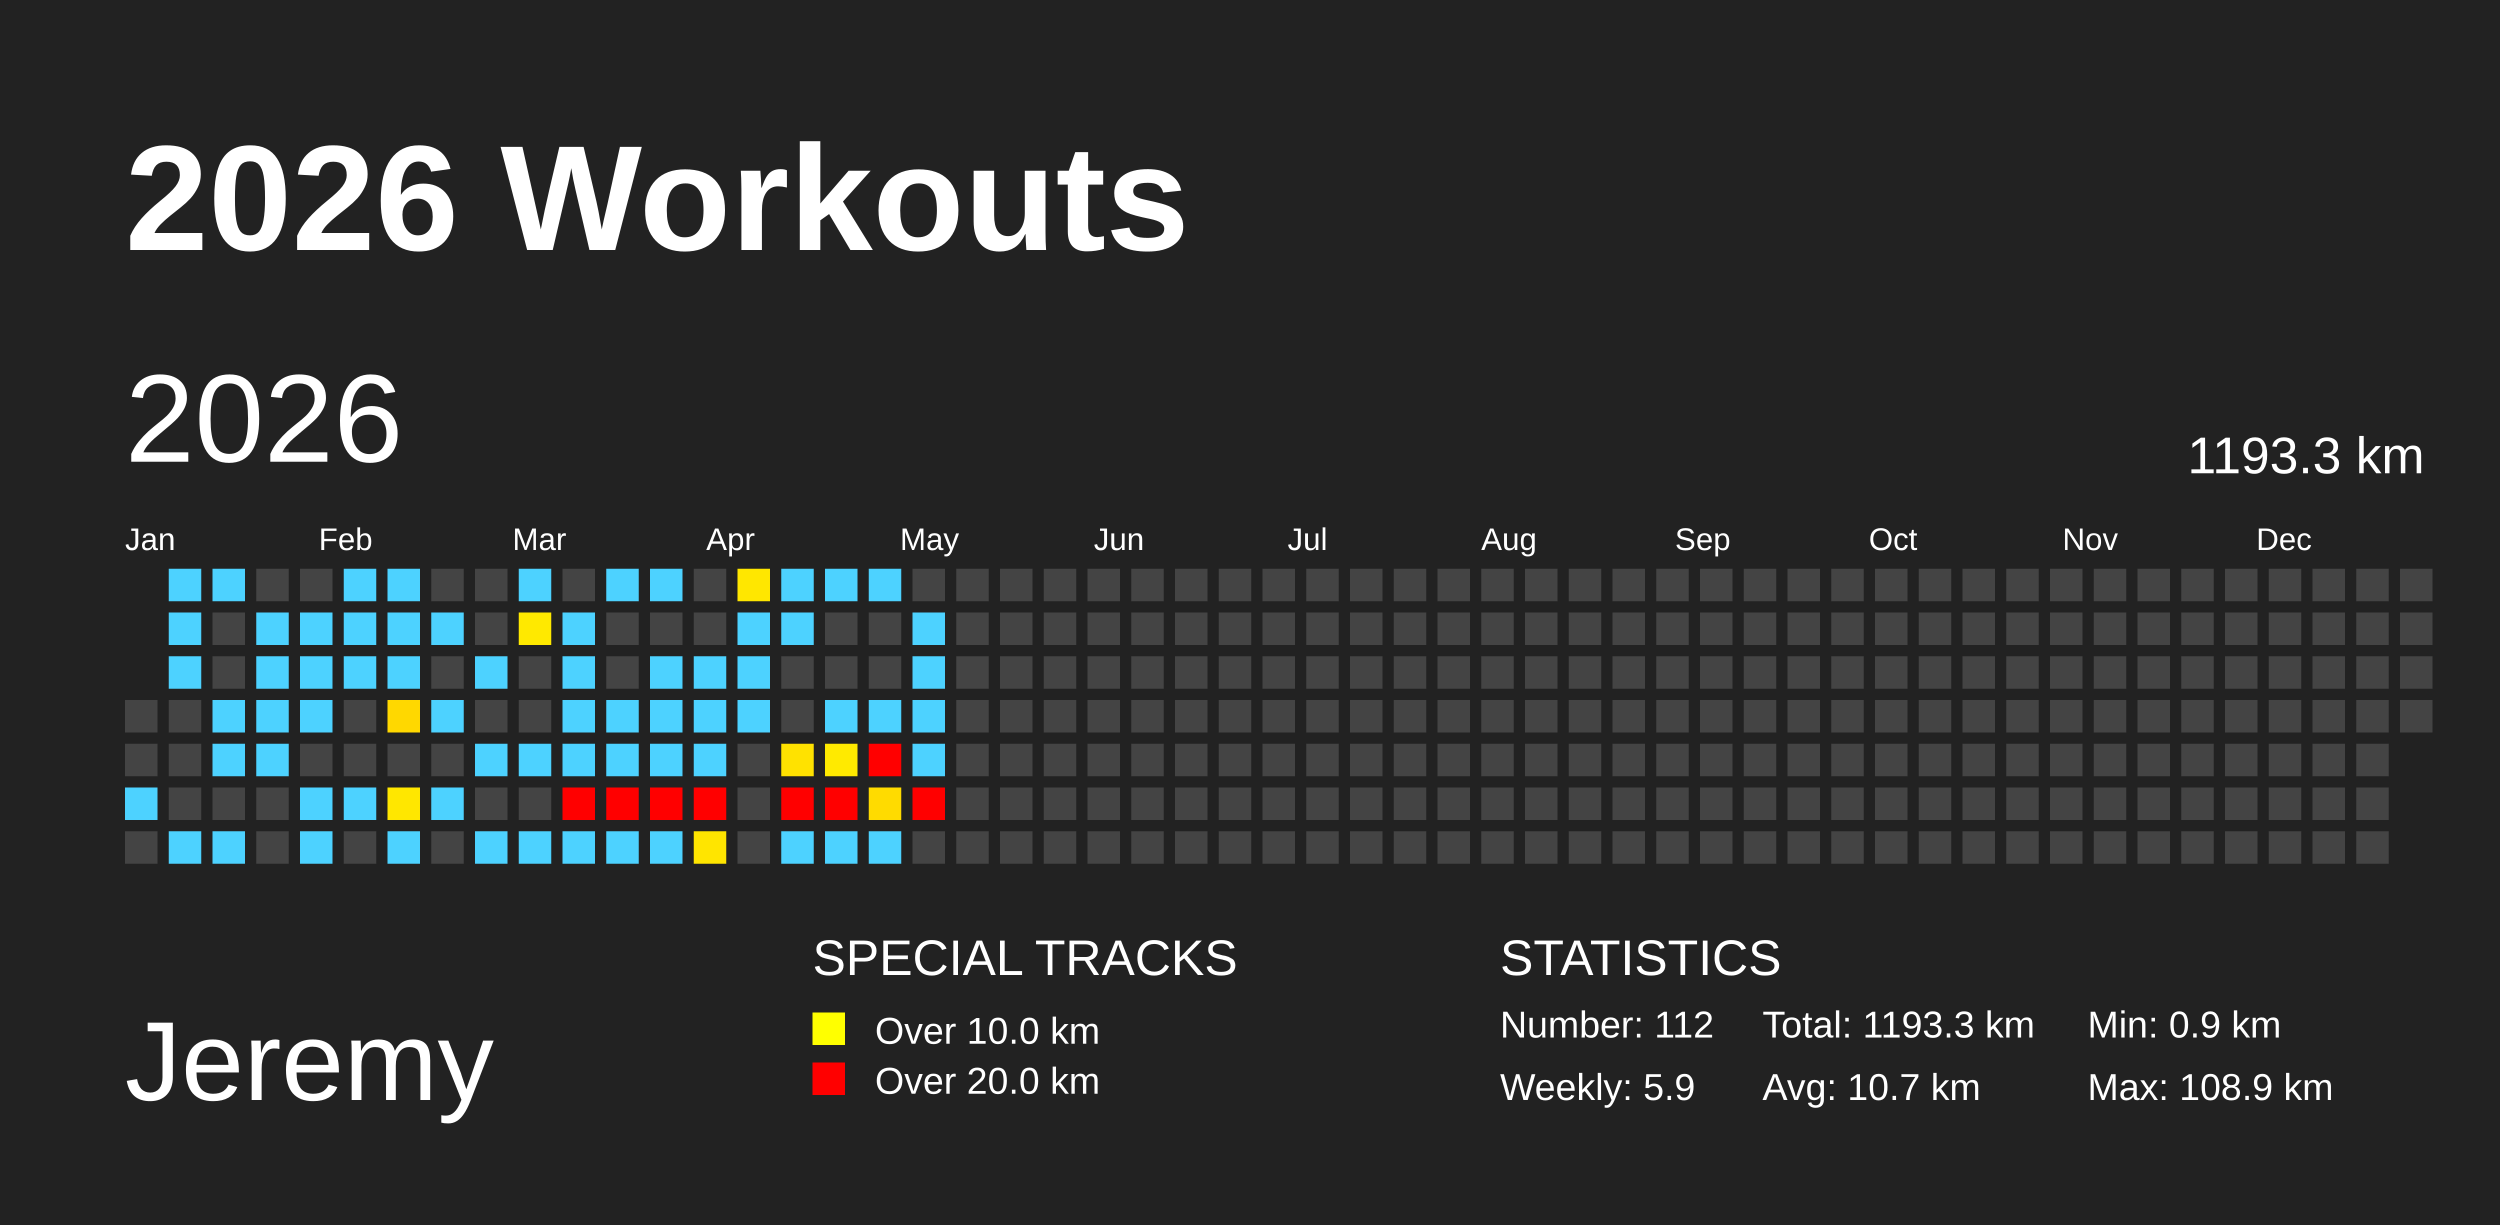
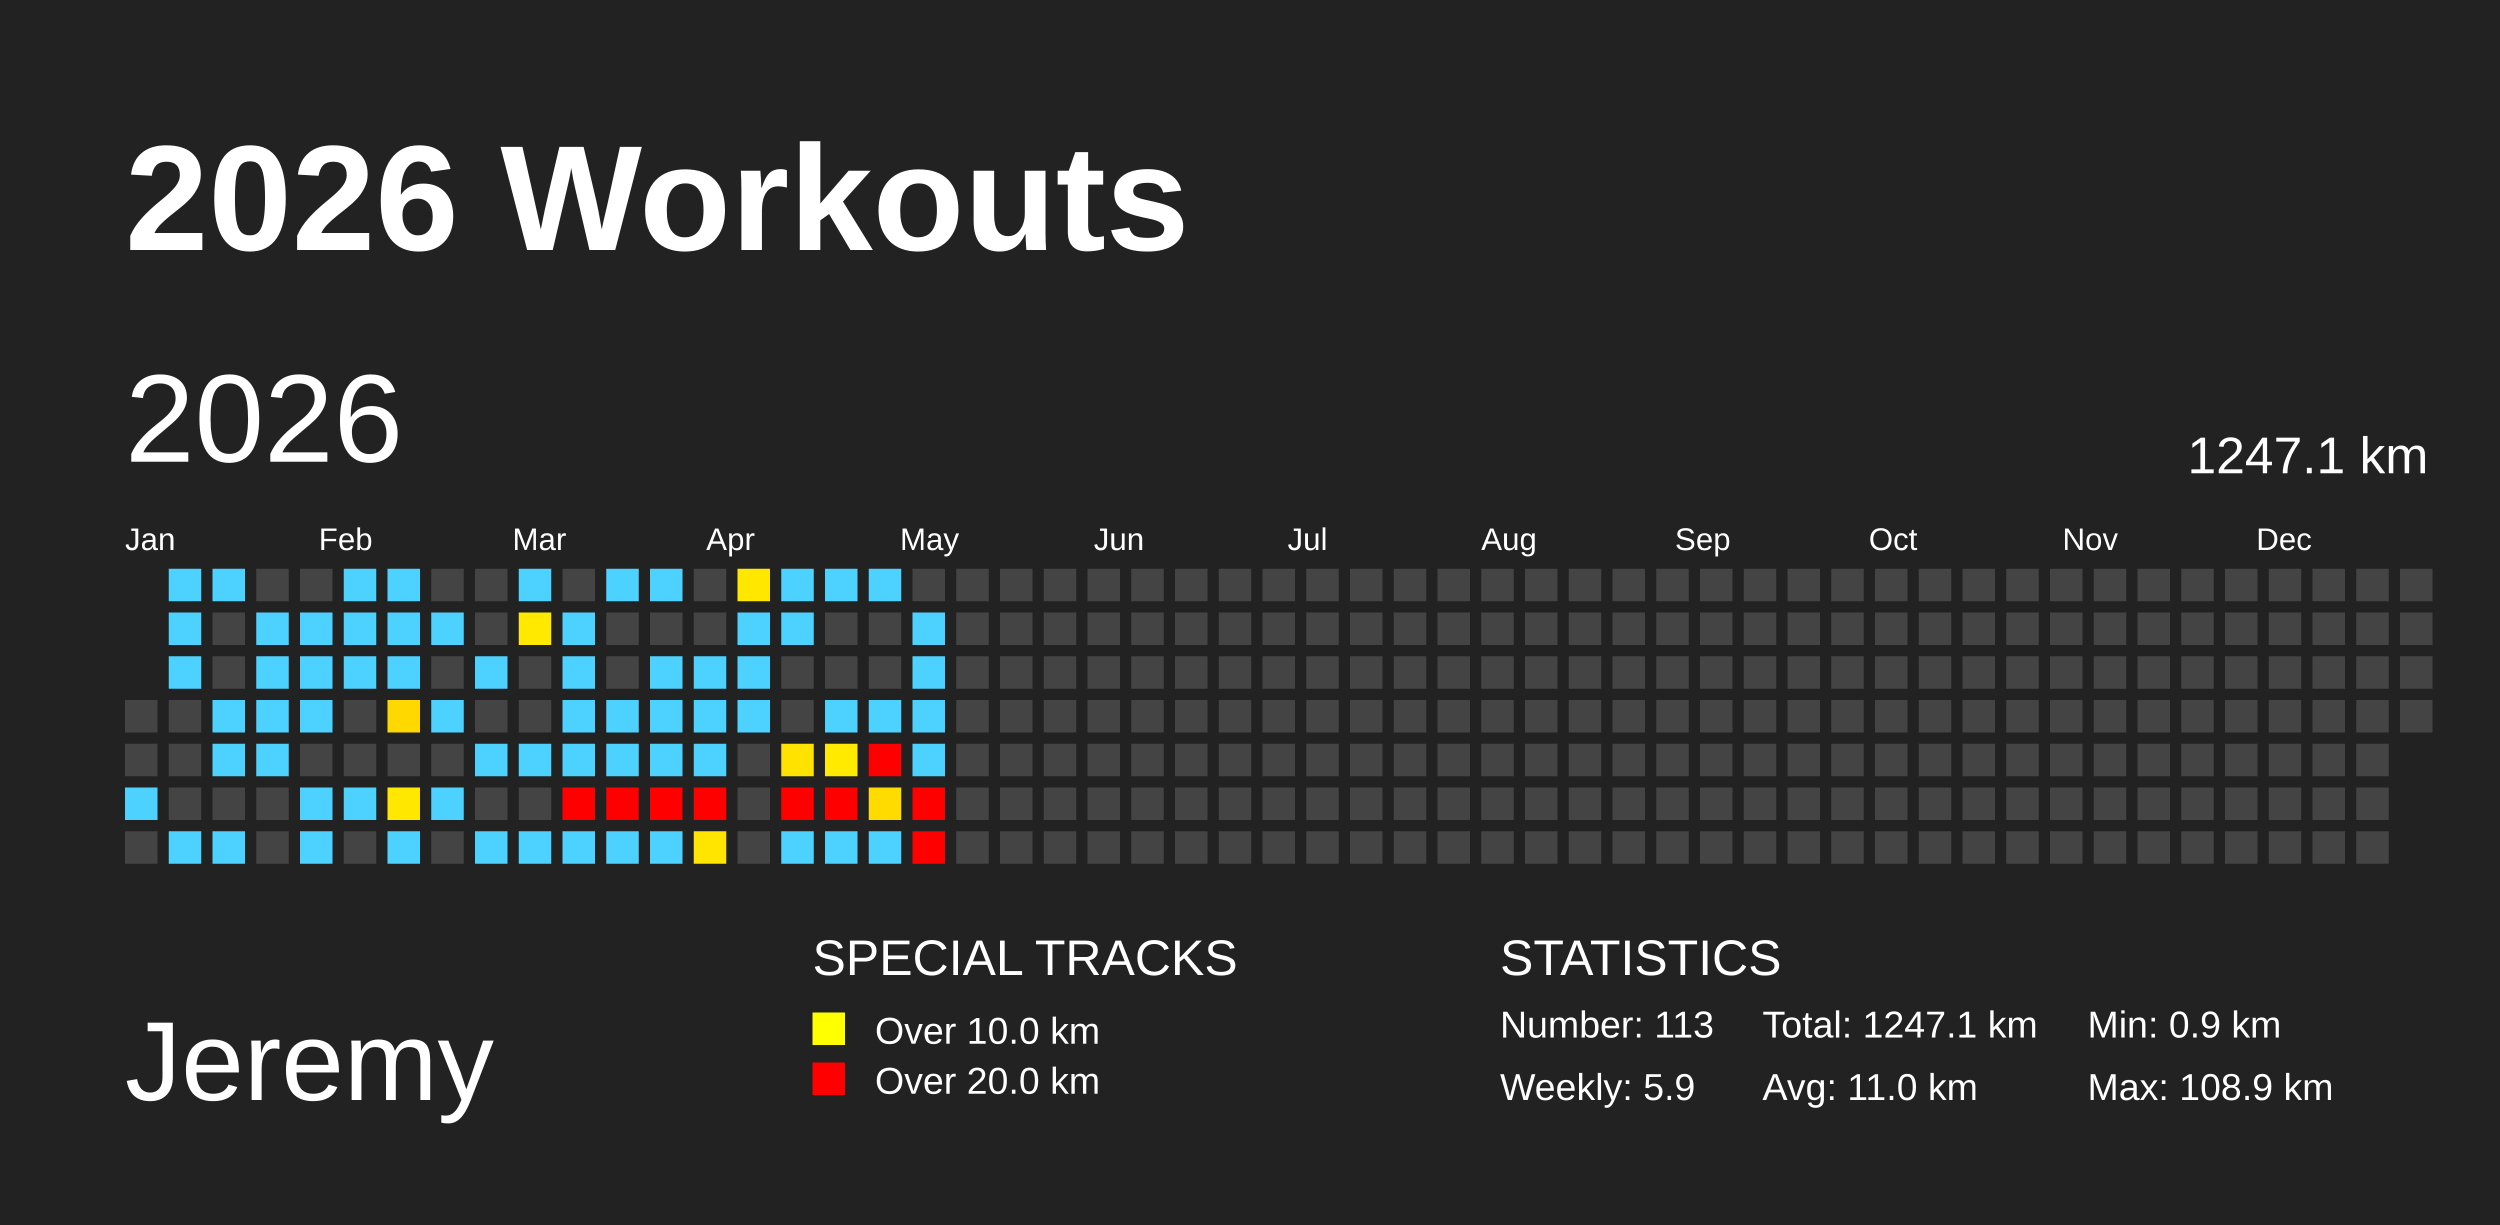
<svg xmlns="http://www.w3.org/2000/svg" baseProfile="full" height="98mm" version="1.1" viewBox="0,0,200,98" width="200mm">
  <defs />
  <rect fill="#222222" height="98" width="200" x="0" y="0" />
  <text fill="#FFFFFF" style="font-size:12px; font-family:Arial; font-weight:bold;" x="10" y="20">2026 Workouts</text>
  <text fill="#FFFFFF" style="font-size:9px; font-family:Arial" x="10" y="88">Jeremy</text>
  <text fill="#FFFFFF" style="font-size:4px; font-family:Arial" x="65" y="78">SPECIAL TRACKS</text>
  <rect fill="yellow" height="2.6" width="2.6" x="65" y="81" />
  <text fill="#FFFFFF" style="font-size:3px; font-family:Arial" x="70" y="83.5">Over 10.0 km</text>
  <rect fill="red" height="2.6" width="2.6" x="65" y="85" />
  <text fill="#FFFFFF" style="font-size:3px; font-family:Arial" x="70" y="87.5">Over 20.0 km</text>
  <text fill="#FFFFFF" style="font-size:4px; font-family:Arial" x="120" y="78">STATISTICS</text>
-   <text fill="#FFFFFF" style="font-size:3px; font-family:Arial" x="120" y="83">Number: 112</text>
+   <text fill="#FFFFFF" style="font-size:3px; font-family:Arial" x="120" y="83">Number: 113</text>
  <text fill="#FFFFFF" style="font-size:3px; font-family:Arial" x="120" y="88">Weekly: 5.9</text>
-   <text fill="#FFFFFF" style="font-size:3px; font-family:Arial" x="141" y="83">Total: 1193.3 km</text>
-   <text fill="#FFFFFF" style="font-size:3px; font-family:Arial" x="141" y="88">Avg: 10.7 km</text>
+   <text fill="#FFFFFF" style="font-size:3px; font-family:Arial" x="141" y="83">Total: 1247.1 km</text>
+   <text fill="#FFFFFF" style="font-size:3px; font-family:Arial" x="141" y="88">Avg: 11.0 km</text>
  <text fill="#FFFFFF" style="font-size:3px; font-family:Arial" x="167" y="83">Min: 0.9 km</text>
  <text fill="#FFFFFF" style="font-size:3px; font-family:Arial" x="167" y="88">Max: 108.9 km</text>
  <text dominant-baseline="hanging" fill="#FFFFFF" style="font-size:10.0px; font-family:Arial;" x="10" y="30">2026</text>
-   <text dominant-baseline="hanging" fill="#FFFFFF" style="font-size:4.125px; font-family:Arial;" x="175" y="35">1193.3 km</text>
+   <text dominant-baseline="hanging" fill="#FFFFFF" style="font-size:4.125px; font-family:Arial;" x="175" y="35">1247.1 km</text>
  <text fill="#FFFFFF" style="font-size:2.5px; font-family:Arial" x="10.0" y="44">Jan</text>
  <text fill="#FFFFFF" style="font-size:2.5px; font-family:Arial" x="25.5" y="44">Feb</text>
  <text fill="#FFFFFF" style="font-size:2.5px; font-family:Arial" x="41.0" y="44">Mar</text>
  <text fill="#FFFFFF" style="font-size:2.5px; font-family:Arial" x="56.5" y="44">Apr</text>
  <text fill="#FFFFFF" style="font-size:2.5px; font-family:Arial" x="72.0" y="44">May</text>
  <text fill="#FFFFFF" style="font-size:2.5px; font-family:Arial" x="87.5" y="44">Jun</text>
  <text fill="#FFFFFF" style="font-size:2.5px; font-family:Arial" x="103.0" y="44">Jul</text>
  <text fill="#FFFFFF" style="font-size:2.5px; font-family:Arial" x="118.5" y="44">Aug</text>
  <text fill="#FFFFFF" style="font-size:2.5px; font-family:Arial" x="134.0" y="44">Sep</text>
  <text fill="#FFFFFF" style="font-size:2.5px; font-family:Arial" x="149.5" y="44">Oct</text>
  <text fill="#FFFFFF" style="font-size:2.5px; font-family:Arial" x="165.0" y="44">Nov</text>
  <text fill="#FFFFFF" style="font-size:2.5px; font-family:Arial" x="180.5" y="44">Dec</text>
  <rect fill="#444444" height="2.6" width="2.6" x="10.0" y="56.0" />
  <rect fill="#444444" height="2.6" width="2.6" x="10.0" y="59.5" />
  <rect fill="#4dd2ff" height="2.6" width="2.6" x="10.0" y="63.0" />
  <rect fill="#444444" height="2.6" width="2.6" x="10.0" y="66.5" />
  <rect fill="#4dd2ff" height="2.6" width="2.6" x="13.5" y="45.5" />
  <rect fill="#4dd2ff" height="2.6" width="2.6" x="13.5" y="49.0" />
  <rect fill="#4dd2ff" height="2.6" width="2.6" x="13.5" y="52.5" />
  <rect fill="#444444" height="2.6" width="2.6" x="13.5" y="56.0" />
  <rect fill="#444444" height="2.6" width="2.6" x="13.5" y="59.5" />
  <rect fill="#444444" height="2.6" width="2.6" x="13.5" y="63.0" />
  <rect fill="#4dd2ff" height="2.6" width="2.6" x="13.5" y="66.5" />
  <rect fill="#4dd2ff" height="2.6" width="2.6" x="17.0" y="45.5" />
  <rect fill="#444444" height="2.6" width="2.6" x="17.0" y="49.0" />
  <rect fill="#444444" height="2.6" width="2.6" x="17.0" y="52.5" />
  <rect fill="#4dd2ff" height="2.6" width="2.6" x="17.0" y="56.0" />
  <rect fill="#4dd2ff" height="2.6" width="2.6" x="17.0" y="59.5" />
  <rect fill="#444444" height="2.6" width="2.6" x="17.0" y="63.0" />
  <rect fill="#4dd2ff" height="2.6" width="2.6" x="17.0" y="66.5" />
  <rect fill="#444444" height="2.6" width="2.6" x="20.5" y="45.5" />
  <rect fill="#4dd2ff" height="2.6" width="2.6" x="20.5" y="49.0" />
  <rect fill="#4dd2ff" height="2.6" width="2.6" x="20.5" y="52.5" />
  <rect fill="#4dd2ff" height="2.6" width="2.6" x="20.5" y="56.0" />
  <rect fill="#4dd2ff" height="2.6" width="2.6" x="20.5" y="59.5" />
  <rect fill="#444444" height="2.6" width="2.6" x="20.5" y="63.0" />
  <rect fill="#444444" height="2.6" width="2.6" x="20.5" y="66.5" />
  <rect fill="#444444" height="2.6" width="2.6" x="24.0" y="45.5" />
  <rect fill="#4dd2ff" height="2.6" width="2.6" x="24.0" y="49.0" />
  <rect fill="#4dd2ff" height="2.6" width="2.6" x="24.0" y="52.5" />
  <rect fill="#4dd2ff" height="2.6" width="2.6" x="24.0" y="56.0" />
  <rect fill="#444444" height="2.6" width="2.6" x="24.0" y="59.5" />
  <rect fill="#4dd2ff" height="2.6" width="2.6" x="24.0" y="63.0" />
  <rect fill="#4dd2ff" height="2.6" width="2.6" x="24.0" y="66.5" />
  <rect fill="#4dd2ff" height="2.6" width="2.6" x="27.5" y="45.5" />
  <rect fill="#4dd2ff" height="2.6" width="2.6" x="27.5" y="49.0" />
  <rect fill="#4dd2ff" height="2.6" width="2.6" x="27.5" y="52.5" />
  <rect fill="#444444" height="2.6" width="2.6" x="27.5" y="56.0" />
  <rect fill="#444444" height="2.6" width="2.6" x="27.5" y="59.5" />
  <rect fill="#4dd2ff" height="2.6" width="2.6" x="27.5" y="63.0" />
  <rect fill="#444444" height="2.6" width="2.6" x="27.5" y="66.5" />
  <rect fill="#4dd2ff" height="2.6" width="2.6" x="31.0" y="45.5" />
  <rect fill="#4dd2ff" height="2.6" width="2.6" x="31.0" y="49.0" />
  <rect fill="#4dd2ff" height="2.6" width="2.6" x="31.0" y="52.5" />
  <rect fill="#ffd800" height="2.6" width="2.6" x="31.0" y="56.0" />
  <rect fill="#444444" height="2.6" width="2.6" x="31.0" y="59.5" />
  <rect fill="#ffe700" height="2.6" width="2.6" x="31.0" y="63.0" />
  <rect fill="#4dd2ff" height="2.6" width="2.6" x="31.0" y="66.5" />
  <rect fill="#444444" height="2.6" width="2.6" x="34.5" y="45.5" />
  <rect fill="#4dd2ff" height="2.6" width="2.6" x="34.5" y="49.0" />
  <rect fill="#444444" height="2.6" width="2.6" x="34.5" y="52.5" />
  <rect fill="#4dd2ff" height="2.6" width="2.6" x="34.5" y="56.0" />
  <rect fill="#444444" height="2.6" width="2.6" x="34.5" y="59.5" />
  <rect fill="#4dd2ff" height="2.6" width="2.6" x="34.5" y="63.0" />
  <rect fill="#444444" height="2.6" width="2.6" x="34.5" y="66.5" />
  <rect fill="#444444" height="2.6" width="2.6" x="38.0" y="45.5" />
  <rect fill="#444444" height="2.6" width="2.6" x="38.0" y="49.0" />
  <rect fill="#4dd2ff" height="2.6" width="2.6" x="38.0" y="52.5" />
  <rect fill="#444444" height="2.6" width="2.6" x="38.0" y="56.0" />
  <rect fill="#4dd2ff" height="2.6" width="2.6" x="38.0" y="59.5" />
  <rect fill="#444444" height="2.6" width="2.6" x="38.0" y="63.0" />
  <rect fill="#4dd2ff" height="2.6" width="2.6" x="38.0" y="66.5" />
  <rect fill="#4dd2ff" height="2.6" width="2.6" x="41.5" y="45.5" />
  <rect fill="#ffe900" height="2.6" width="2.6" x="41.5" y="49.0" />
  <rect fill="#444444" height="2.6" width="2.6" x="41.5" y="52.5" />
  <rect fill="#444444" height="2.6" width="2.6" x="41.5" y="56.0" />
  <rect fill="#4dd2ff" height="2.6" width="2.6" x="41.5" y="59.5" />
  <rect fill="#444444" height="2.6" width="2.6" x="41.5" y="63.0" />
  <rect fill="#4dd2ff" height="2.6" width="2.6" x="41.5" y="66.5" />
  <rect fill="#444444" height="2.6" width="2.6" x="45.0" y="45.5" />
  <rect fill="#4dd2ff" height="2.6" width="2.6" x="45.0" y="49.0" />
  <rect fill="#4dd2ff" height="2.6" width="2.6" x="45.0" y="52.5" />
  <rect fill="#4dd2ff" height="2.6" width="2.6" x="45.0" y="56.0" />
  <rect fill="#4dd2ff" height="2.6" width="2.6" x="45.0" y="59.5" />
  <rect fill="red" height="2.6" width="2.6" x="45.0" y="63.0" />
  <rect fill="#4dd2ff" height="2.6" width="2.6" x="45.0" y="66.5" />
  <rect fill="#4dd2ff" height="2.6" width="2.6" x="48.5" y="45.5" />
  <rect fill="#444444" height="2.6" width="2.6" x="48.5" y="49.0" />
  <rect fill="#444444" height="2.6" width="2.6" x="48.5" y="52.5" />
  <rect fill="#4dd2ff" height="2.6" width="2.6" x="48.5" y="56.0" />
  <rect fill="#4dd2ff" height="2.6" width="2.6" x="48.5" y="59.5" />
  <rect fill="red" height="2.6" width="2.6" x="48.5" y="63.0" />
  <rect fill="#4dd2ff" height="2.6" width="2.6" x="48.5" y="66.5" />
  <rect fill="#4dd2ff" height="2.6" width="2.6" x="52.0" y="45.5" />
  <rect fill="#444444" height="2.6" width="2.6" x="52.0" y="49.0" />
  <rect fill="#4dd2ff" height="2.6" width="2.6" x="52.0" y="52.5" />
  <rect fill="#4dd2ff" height="2.6" width="2.6" x="52.0" y="56.0" />
  <rect fill="#4dd2ff" height="2.6" width="2.6" x="52.0" y="59.5" />
  <rect fill="red" height="2.6" width="2.6" x="52.0" y="63.0" />
  <rect fill="#4dd2ff" height="2.6" width="2.6" x="52.0" y="66.5" />
  <rect fill="#444444" height="2.6" width="2.6" x="55.5" y="45.5" />
  <rect fill="#444444" height="2.6" width="2.6" x="55.5" y="49.0" />
  <rect fill="#4dd2ff" height="2.6" width="2.6" x="55.5" y="52.5" />
  <rect fill="#4dd2ff" height="2.6" width="2.6" x="55.5" y="56.0" />
  <rect fill="#4dd2ff" height="2.6" width="2.6" x="55.5" y="59.5" />
  <rect fill="red" height="2.6" width="2.6" x="55.5" y="63.0" />
  <rect fill="#ffe500" height="2.6" width="2.6" x="55.5" y="66.5" />
  <rect fill="#ffe700" height="2.6" width="2.6" x="59.0" y="45.5" />
  <rect fill="#4dd2ff" height="2.6" width="2.6" x="59.0" y="49.0" />
  <rect fill="#4dd2ff" height="2.6" width="2.6" x="59.0" y="52.5" />
  <rect fill="#4dd2ff" height="2.6" width="2.6" x="59.0" y="56.0" />
  <rect fill="#444444" height="2.6" width="2.6" x="59.0" y="59.5" />
  <rect fill="#444444" height="2.6" width="2.6" x="59.0" y="63.0" />
  <rect fill="#444444" height="2.6" width="2.6" x="59.0" y="66.5" />
  <rect fill="#4dd2ff" height="2.6" width="2.6" x="62.5" y="45.5" />
  <rect fill="#4dd2ff" height="2.6" width="2.6" x="62.5" y="49.0" />
  <rect fill="#444444" height="2.6" width="2.6" x="62.5" y="52.5" />
  <rect fill="#444444" height="2.6" width="2.6" x="62.5" y="56.0" />
  <rect fill="#ffe200" height="2.6" width="2.6" x="62.5" y="59.5" />
  <rect fill="red" height="2.6" width="2.6" x="62.5" y="63.0" />
  <rect fill="#4dd2ff" height="2.6" width="2.6" x="62.5" y="66.5" />
  <rect fill="#4dd2ff" height="2.6" width="2.6" x="66.0" y="45.5" />
  <rect fill="#444444" height="2.6" width="2.6" x="66.0" y="49.0" />
  <rect fill="#444444" height="2.6" width="2.6" x="66.0" y="52.5" />
  <rect fill="#4dd2ff" height="2.6" width="2.6" x="66.0" y="56.0" />
  <rect fill="#ffea00" height="2.6" width="2.6" x="66.0" y="59.5" />
  <rect fill="red" height="2.6" width="2.6" x="66.0" y="63.0" />
  <rect fill="#4dd2ff" height="2.6" width="2.6" x="66.0" y="66.5" />
  <rect fill="#4dd2ff" height="2.6" width="2.6" x="69.5" y="45.5" />
  <rect fill="#444444" height="2.6" width="2.6" x="69.5" y="49.0" />
  <rect fill="#444444" height="2.6" width="2.6" x="69.5" y="52.5" />
  <rect fill="#4dd2ff" height="2.6" width="2.6" x="69.5" y="56.0" />
  <rect fill="red" height="2.6" width="2.6" x="69.5" y="59.5" />
  <rect fill="#ffdb00" height="2.6" width="2.6" x="69.5" y="63.0" />
  <rect fill="#4dd2ff" height="2.6" width="2.6" x="69.5" y="66.5" />
  <rect fill="#444444" height="2.6" width="2.6" x="73.0" y="45.5" />
  <rect fill="#4dd2ff" height="2.6" width="2.6" x="73.0" y="49.0" />
  <rect fill="#4dd2ff" height="2.6" width="2.6" x="73.0" y="52.5" />
  <rect fill="#4dd2ff" height="2.6" width="2.6" x="73.0" y="56.0" />
  <rect fill="#4dd2ff" height="2.6" width="2.6" x="73.0" y="59.5" />
  <rect fill="red" height="2.6" width="2.6" x="73.0" y="63.0" />
-   <rect fill="#444444" height="2.6" width="2.6" x="73.0" y="66.5" />
+   <rect fill="red" height="2.6" width="2.6" x="73.0" y="66.5" />
  <rect fill="#444444" height="2.6" width="2.6" x="76.5" y="45.5" />
  <rect fill="#444444" height="2.6" width="2.6" x="76.5" y="49.0" />
  <rect fill="#444444" height="2.6" width="2.6" x="76.5" y="52.5" />
  <rect fill="#444444" height="2.6" width="2.6" x="76.5" y="56.0" />
  <rect fill="#444444" height="2.6" width="2.6" x="76.5" y="59.5" />
  <rect fill="#444444" height="2.6" width="2.6" x="76.5" y="63.0" />
  <rect fill="#444444" height="2.6" width="2.6" x="76.5" y="66.5" />
  <rect fill="#444444" height="2.6" width="2.6" x="80.0" y="45.5" />
  <rect fill="#444444" height="2.6" width="2.6" x="80.0" y="49.0" />
  <rect fill="#444444" height="2.6" width="2.6" x="80.0" y="52.5" />
  <rect fill="#444444" height="2.6" width="2.6" x="80.0" y="56.0" />
  <rect fill="#444444" height="2.6" width="2.6" x="80.0" y="59.5" />
  <rect fill="#444444" height="2.6" width="2.6" x="80.0" y="63.0" />
  <rect fill="#444444" height="2.6" width="2.6" x="80.0" y="66.5" />
  <rect fill="#444444" height="2.6" width="2.6" x="83.5" y="45.5" />
  <rect fill="#444444" height="2.6" width="2.6" x="83.5" y="49.0" />
  <rect fill="#444444" height="2.6" width="2.6" x="83.5" y="52.5" />
  <rect fill="#444444" height="2.6" width="2.6" x="83.5" y="56.0" />
  <rect fill="#444444" height="2.6" width="2.6" x="83.5" y="59.5" />
  <rect fill="#444444" height="2.6" width="2.6" x="83.5" y="63.0" />
  <rect fill="#444444" height="2.6" width="2.6" x="83.5" y="66.5" />
  <rect fill="#444444" height="2.6" width="2.6" x="87.0" y="45.5" />
  <rect fill="#444444" height="2.6" width="2.6" x="87.0" y="49.0" />
  <rect fill="#444444" height="2.6" width="2.6" x="87.0" y="52.5" />
  <rect fill="#444444" height="2.6" width="2.6" x="87.0" y="56.0" />
  <rect fill="#444444" height="2.6" width="2.6" x="87.0" y="59.5" />
  <rect fill="#444444" height="2.6" width="2.6" x="87.0" y="63.0" />
  <rect fill="#444444" height="2.6" width="2.6" x="87.0" y="66.5" />
  <rect fill="#444444" height="2.6" width="2.6" x="90.5" y="45.5" />
  <rect fill="#444444" height="2.6" width="2.6" x="90.5" y="49.0" />
  <rect fill="#444444" height="2.6" width="2.6" x="90.5" y="52.5" />
  <rect fill="#444444" height="2.6" width="2.6" x="90.5" y="56.0" />
  <rect fill="#444444" height="2.6" width="2.6" x="90.5" y="59.5" />
  <rect fill="#444444" height="2.6" width="2.6" x="90.5" y="63.0" />
  <rect fill="#444444" height="2.6" width="2.6" x="90.5" y="66.5" />
  <rect fill="#444444" height="2.6" width="2.6" x="94.0" y="45.5" />
  <rect fill="#444444" height="2.6" width="2.6" x="94.0" y="49.0" />
  <rect fill="#444444" height="2.6" width="2.6" x="94.0" y="52.5" />
  <rect fill="#444444" height="2.6" width="2.6" x="94.0" y="56.0" />
  <rect fill="#444444" height="2.6" width="2.6" x="94.0" y="59.5" />
  <rect fill="#444444" height="2.6" width="2.6" x="94.0" y="63.0" />
  <rect fill="#444444" height="2.6" width="2.6" x="94.0" y="66.5" />
  <rect fill="#444444" height="2.6" width="2.6" x="97.5" y="45.5" />
  <rect fill="#444444" height="2.6" width="2.6" x="97.5" y="49.0" />
  <rect fill="#444444" height="2.6" width="2.6" x="97.5" y="52.5" />
  <rect fill="#444444" height="2.6" width="2.6" x="97.5" y="56.0" />
  <rect fill="#444444" height="2.6" width="2.6" x="97.5" y="59.5" />
  <rect fill="#444444" height="2.6" width="2.6" x="97.5" y="63.0" />
  <rect fill="#444444" height="2.6" width="2.6" x="97.5" y="66.5" />
  <rect fill="#444444" height="2.6" width="2.6" x="101.0" y="45.5" />
  <rect fill="#444444" height="2.6" width="2.6" x="101.0" y="49.0" />
  <rect fill="#444444" height="2.6" width="2.6" x="101.0" y="52.5" />
  <rect fill="#444444" height="2.6" width="2.6" x="101.0" y="56.0" />
  <rect fill="#444444" height="2.6" width="2.6" x="101.0" y="59.5" />
  <rect fill="#444444" height="2.6" width="2.6" x="101.0" y="63.0" />
  <rect fill="#444444" height="2.6" width="2.6" x="101.0" y="66.5" />
  <rect fill="#444444" height="2.6" width="2.6" x="104.5" y="45.5" />
  <rect fill="#444444" height="2.6" width="2.6" x="104.5" y="49.0" />
  <rect fill="#444444" height="2.6" width="2.6" x="104.5" y="52.5" />
  <rect fill="#444444" height="2.6" width="2.6" x="104.5" y="56.0" />
  <rect fill="#444444" height="2.6" width="2.6" x="104.5" y="59.5" />
  <rect fill="#444444" height="2.6" width="2.6" x="104.5" y="63.0" />
  <rect fill="#444444" height="2.6" width="2.6" x="104.5" y="66.5" />
  <rect fill="#444444" height="2.6" width="2.6" x="108.0" y="45.5" />
  <rect fill="#444444" height="2.6" width="2.6" x="108.0" y="49.0" />
  <rect fill="#444444" height="2.6" width="2.6" x="108.0" y="52.5" />
  <rect fill="#444444" height="2.6" width="2.6" x="108.0" y="56.0" />
  <rect fill="#444444" height="2.6" width="2.6" x="108.0" y="59.5" />
  <rect fill="#444444" height="2.6" width="2.6" x="108.0" y="63.0" />
  <rect fill="#444444" height="2.6" width="2.6" x="108.0" y="66.5" />
  <rect fill="#444444" height="2.6" width="2.6" x="111.5" y="45.5" />
  <rect fill="#444444" height="2.6" width="2.6" x="111.5" y="49.0" />
  <rect fill="#444444" height="2.6" width="2.6" x="111.5" y="52.5" />
  <rect fill="#444444" height="2.6" width="2.6" x="111.5" y="56.0" />
  <rect fill="#444444" height="2.6" width="2.6" x="111.5" y="59.5" />
  <rect fill="#444444" height="2.6" width="2.6" x="111.5" y="63.0" />
  <rect fill="#444444" height="2.6" width="2.6" x="111.5" y="66.5" />
  <rect fill="#444444" height="2.6" width="2.6" x="115.0" y="45.5" />
  <rect fill="#444444" height="2.6" width="2.6" x="115.0" y="49.0" />
  <rect fill="#444444" height="2.6" width="2.6" x="115.0" y="52.5" />
  <rect fill="#444444" height="2.6" width="2.6" x="115.0" y="56.0" />
  <rect fill="#444444" height="2.6" width="2.6" x="115.0" y="59.5" />
  <rect fill="#444444" height="2.6" width="2.6" x="115.0" y="63.0" />
  <rect fill="#444444" height="2.6" width="2.6" x="115.0" y="66.5" />
  <rect fill="#444444" height="2.6" width="2.6" x="118.5" y="45.5" />
  <rect fill="#444444" height="2.6" width="2.6" x="118.5" y="49.0" />
  <rect fill="#444444" height="2.6" width="2.6" x="118.5" y="52.5" />
  <rect fill="#444444" height="2.6" width="2.6" x="118.5" y="56.0" />
  <rect fill="#444444" height="2.6" width="2.6" x="118.5" y="59.5" />
  <rect fill="#444444" height="2.6" width="2.6" x="118.5" y="63.0" />
  <rect fill="#444444" height="2.6" width="2.6" x="118.5" y="66.5" />
  <rect fill="#444444" height="2.6" width="2.6" x="122.0" y="45.5" />
  <rect fill="#444444" height="2.6" width="2.6" x="122.0" y="49.0" />
  <rect fill="#444444" height="2.6" width="2.6" x="122.0" y="52.5" />
  <rect fill="#444444" height="2.6" width="2.6" x="122.0" y="56.0" />
  <rect fill="#444444" height="2.6" width="2.6" x="122.0" y="59.5" />
  <rect fill="#444444" height="2.6" width="2.6" x="122.0" y="63.0" />
  <rect fill="#444444" height="2.6" width="2.6" x="122.0" y="66.5" />
  <rect fill="#444444" height="2.6" width="2.6" x="125.5" y="45.5" />
  <rect fill="#444444" height="2.6" width="2.6" x="125.5" y="49.0" />
  <rect fill="#444444" height="2.6" width="2.6" x="125.5" y="52.5" />
  <rect fill="#444444" height="2.6" width="2.6" x="125.5" y="56.0" />
  <rect fill="#444444" height="2.6" width="2.6" x="125.5" y="59.5" />
  <rect fill="#444444" height="2.6" width="2.6" x="125.5" y="63.0" />
  <rect fill="#444444" height="2.6" width="2.6" x="125.5" y="66.5" />
  <rect fill="#444444" height="2.6" width="2.6" x="129.0" y="45.5" />
  <rect fill="#444444" height="2.6" width="2.6" x="129.0" y="49.0" />
  <rect fill="#444444" height="2.6" width="2.6" x="129.0" y="52.5" />
  <rect fill="#444444" height="2.6" width="2.6" x="129.0" y="56.0" />
  <rect fill="#444444" height="2.6" width="2.6" x="129.0" y="59.5" />
  <rect fill="#444444" height="2.6" width="2.6" x="129.0" y="63.0" />
  <rect fill="#444444" height="2.6" width="2.6" x="129.0" y="66.5" />
  <rect fill="#444444" height="2.6" width="2.6" x="132.5" y="45.5" />
  <rect fill="#444444" height="2.6" width="2.6" x="132.5" y="49.0" />
  <rect fill="#444444" height="2.6" width="2.6" x="132.5" y="52.5" />
  <rect fill="#444444" height="2.6" width="2.6" x="132.5" y="56.0" />
  <rect fill="#444444" height="2.6" width="2.6" x="132.5" y="59.5" />
  <rect fill="#444444" height="2.6" width="2.6" x="132.5" y="63.0" />
  <rect fill="#444444" height="2.6" width="2.6" x="132.5" y="66.5" />
  <rect fill="#444444" height="2.6" width="2.6" x="136.0" y="45.5" />
  <rect fill="#444444" height="2.6" width="2.6" x="136.0" y="49.0" />
  <rect fill="#444444" height="2.6" width="2.6" x="136.0" y="52.5" />
  <rect fill="#444444" height="2.6" width="2.6" x="136.0" y="56.0" />
  <rect fill="#444444" height="2.6" width="2.6" x="136.0" y="59.5" />
  <rect fill="#444444" height="2.6" width="2.6" x="136.0" y="63.0" />
  <rect fill="#444444" height="2.6" width="2.6" x="136.0" y="66.5" />
  <rect fill="#444444" height="2.6" width="2.6" x="139.5" y="45.5" />
  <rect fill="#444444" height="2.6" width="2.6" x="139.5" y="49.0" />
  <rect fill="#444444" height="2.6" width="2.6" x="139.5" y="52.5" />
  <rect fill="#444444" height="2.6" width="2.6" x="139.5" y="56.0" />
  <rect fill="#444444" height="2.6" width="2.6" x="139.5" y="59.5" />
  <rect fill="#444444" height="2.6" width="2.6" x="139.5" y="63.0" />
  <rect fill="#444444" height="2.6" width="2.6" x="139.5" y="66.5" />
  <rect fill="#444444" height="2.6" width="2.6" x="143.0" y="45.5" />
  <rect fill="#444444" height="2.6" width="2.6" x="143.0" y="49.0" />
  <rect fill="#444444" height="2.6" width="2.6" x="143.0" y="52.5" />
  <rect fill="#444444" height="2.6" width="2.6" x="143.0" y="56.0" />
  <rect fill="#444444" height="2.6" width="2.6" x="143.0" y="59.5" />
  <rect fill="#444444" height="2.6" width="2.6" x="143.0" y="63.0" />
  <rect fill="#444444" height="2.6" width="2.6" x="143.0" y="66.5" />
  <rect fill="#444444" height="2.6" width="2.6" x="146.5" y="45.5" />
  <rect fill="#444444" height="2.6" width="2.6" x="146.5" y="49.0" />
  <rect fill="#444444" height="2.6" width="2.6" x="146.5" y="52.5" />
  <rect fill="#444444" height="2.6" width="2.6" x="146.5" y="56.0" />
  <rect fill="#444444" height="2.6" width="2.6" x="146.5" y="59.5" />
  <rect fill="#444444" height="2.6" width="2.6" x="146.5" y="63.0" />
  <rect fill="#444444" height="2.6" width="2.6" x="146.5" y="66.5" />
  <rect fill="#444444" height="2.6" width="2.6" x="150.0" y="45.5" />
  <rect fill="#444444" height="2.6" width="2.6" x="150.0" y="49.0" />
  <rect fill="#444444" height="2.6" width="2.6" x="150.0" y="52.5" />
  <rect fill="#444444" height="2.6" width="2.6" x="150.0" y="56.0" />
  <rect fill="#444444" height="2.6" width="2.6" x="150.0" y="59.5" />
  <rect fill="#444444" height="2.6" width="2.6" x="150.0" y="63.0" />
  <rect fill="#444444" height="2.6" width="2.6" x="150.0" y="66.5" />
  <rect fill="#444444" height="2.6" width="2.6" x="153.5" y="45.5" />
  <rect fill="#444444" height="2.6" width="2.6" x="153.5" y="49.0" />
  <rect fill="#444444" height="2.6" width="2.6" x="153.5" y="52.5" />
  <rect fill="#444444" height="2.6" width="2.6" x="153.5" y="56.0" />
  <rect fill="#444444" height="2.6" width="2.6" x="153.5" y="59.5" />
  <rect fill="#444444" height="2.6" width="2.6" x="153.5" y="63.0" />
  <rect fill="#444444" height="2.6" width="2.6" x="153.5" y="66.5" />
  <rect fill="#444444" height="2.6" width="2.6" x="157.0" y="45.5" />
  <rect fill="#444444" height="2.6" width="2.6" x="157.0" y="49.0" />
  <rect fill="#444444" height="2.6" width="2.6" x="157.0" y="52.5" />
  <rect fill="#444444" height="2.6" width="2.6" x="157.0" y="56.0" />
  <rect fill="#444444" height="2.6" width="2.6" x="157.0" y="59.5" />
  <rect fill="#444444" height="2.6" width="2.6" x="157.0" y="63.0" />
  <rect fill="#444444" height="2.6" width="2.6" x="157.0" y="66.5" />
  <rect fill="#444444" height="2.6" width="2.6" x="160.5" y="45.5" />
  <rect fill="#444444" height="2.6" width="2.6" x="160.5" y="49.0" />
  <rect fill="#444444" height="2.6" width="2.6" x="160.5" y="52.5" />
  <rect fill="#444444" height="2.6" width="2.6" x="160.5" y="56.0" />
  <rect fill="#444444" height="2.6" width="2.6" x="160.5" y="59.5" />
  <rect fill="#444444" height="2.6" width="2.6" x="160.5" y="63.0" />
  <rect fill="#444444" height="2.6" width="2.6" x="160.5" y="66.5" />
  <rect fill="#444444" height="2.6" width="2.6" x="164.0" y="45.5" />
  <rect fill="#444444" height="2.6" width="2.6" x="164.0" y="49.0" />
  <rect fill="#444444" height="2.6" width="2.6" x="164.0" y="52.5" />
  <rect fill="#444444" height="2.6" width="2.6" x="164.0" y="56.0" />
  <rect fill="#444444" height="2.6" width="2.6" x="164.0" y="59.5" />
  <rect fill="#444444" height="2.6" width="2.6" x="164.0" y="63.0" />
  <rect fill="#444444" height="2.6" width="2.6" x="164.0" y="66.5" />
  <rect fill="#444444" height="2.6" width="2.6" x="167.5" y="45.5" />
  <rect fill="#444444" height="2.6" width="2.6" x="167.5" y="49.0" />
  <rect fill="#444444" height="2.6" width="2.6" x="167.5" y="52.5" />
  <rect fill="#444444" height="2.6" width="2.6" x="167.5" y="56.0" />
  <rect fill="#444444" height="2.6" width="2.6" x="167.5" y="59.5" />
  <rect fill="#444444" height="2.6" width="2.6" x="167.5" y="63.0" />
  <rect fill="#444444" height="2.6" width="2.6" x="167.5" y="66.5" />
  <rect fill="#444444" height="2.6" width="2.6" x="171.0" y="45.5" />
  <rect fill="#444444" height="2.6" width="2.6" x="171.0" y="49.0" />
  <rect fill="#444444" height="2.6" width="2.6" x="171.0" y="52.5" />
  <rect fill="#444444" height="2.6" width="2.6" x="171.0" y="56.0" />
  <rect fill="#444444" height="2.6" width="2.6" x="171.0" y="59.5" />
  <rect fill="#444444" height="2.6" width="2.6" x="171.0" y="63.0" />
  <rect fill="#444444" height="2.6" width="2.6" x="171.0" y="66.5" />
  <rect fill="#444444" height="2.6" width="2.6" x="174.5" y="45.5" />
  <rect fill="#444444" height="2.6" width="2.6" x="174.5" y="49.0" />
  <rect fill="#444444" height="2.6" width="2.6" x="174.5" y="52.5" />
  <rect fill="#444444" height="2.6" width="2.6" x="174.5" y="56.0" />
  <rect fill="#444444" height="2.6" width="2.6" x="174.5" y="59.5" />
  <rect fill="#444444" height="2.6" width="2.6" x="174.5" y="63.0" />
  <rect fill="#444444" height="2.6" width="2.6" x="174.5" y="66.5" />
  <rect fill="#444444" height="2.6" width="2.6" x="178.0" y="45.5" />
  <rect fill="#444444" height="2.6" width="2.6" x="178.0" y="49.0" />
  <rect fill="#444444" height="2.6" width="2.6" x="178.0" y="52.5" />
  <rect fill="#444444" height="2.6" width="2.6" x="178.0" y="56.0" />
  <rect fill="#444444" height="2.6" width="2.6" x="178.0" y="59.5" />
  <rect fill="#444444" height="2.6" width="2.6" x="178.0" y="63.0" />
  <rect fill="#444444" height="2.6" width="2.6" x="178.0" y="66.5" />
  <rect fill="#444444" height="2.6" width="2.6" x="181.5" y="45.5" />
  <rect fill="#444444" height="2.6" width="2.6" x="181.5" y="49.0" />
  <rect fill="#444444" height="2.6" width="2.6" x="181.5" y="52.5" />
  <rect fill="#444444" height="2.6" width="2.6" x="181.5" y="56.0" />
  <rect fill="#444444" height="2.6" width="2.6" x="181.5" y="59.5" />
  <rect fill="#444444" height="2.6" width="2.6" x="181.5" y="63.0" />
  <rect fill="#444444" height="2.6" width="2.6" x="181.5" y="66.5" />
  <rect fill="#444444" height="2.6" width="2.6" x="185.0" y="45.5" />
  <rect fill="#444444" height="2.6" width="2.6" x="185.0" y="49.0" />
  <rect fill="#444444" height="2.6" width="2.6" x="185.0" y="52.5" />
  <rect fill="#444444" height="2.6" width="2.6" x="185.0" y="56.0" />
  <rect fill="#444444" height="2.6" width="2.6" x="185.0" y="59.5" />
  <rect fill="#444444" height="2.6" width="2.6" x="185.0" y="63.0" />
  <rect fill="#444444" height="2.6" width="2.6" x="185.0" y="66.5" />
  <rect fill="#444444" height="2.6" width="2.6" x="188.5" y="45.5" />
  <rect fill="#444444" height="2.6" width="2.6" x="188.5" y="49.0" />
  <rect fill="#444444" height="2.6" width="2.6" x="188.5" y="52.5" />
  <rect fill="#444444" height="2.6" width="2.6" x="188.5" y="56.0" />
  <rect fill="#444444" height="2.6" width="2.6" x="188.5" y="59.5" />
  <rect fill="#444444" height="2.6" width="2.6" x="188.5" y="63.0" />
  <rect fill="#444444" height="2.6" width="2.6" x="188.5" y="66.5" />
  <rect fill="#444444" height="2.6" width="2.6" x="192.0" y="45.5" />
  <rect fill="#444444" height="2.6" width="2.6" x="192.0" y="49.0" />
  <rect fill="#444444" height="2.6" width="2.6" x="192.0" y="52.5" />
  <rect fill="#444444" height="2.6" width="2.6" x="192.0" y="56.0" />
</svg>
